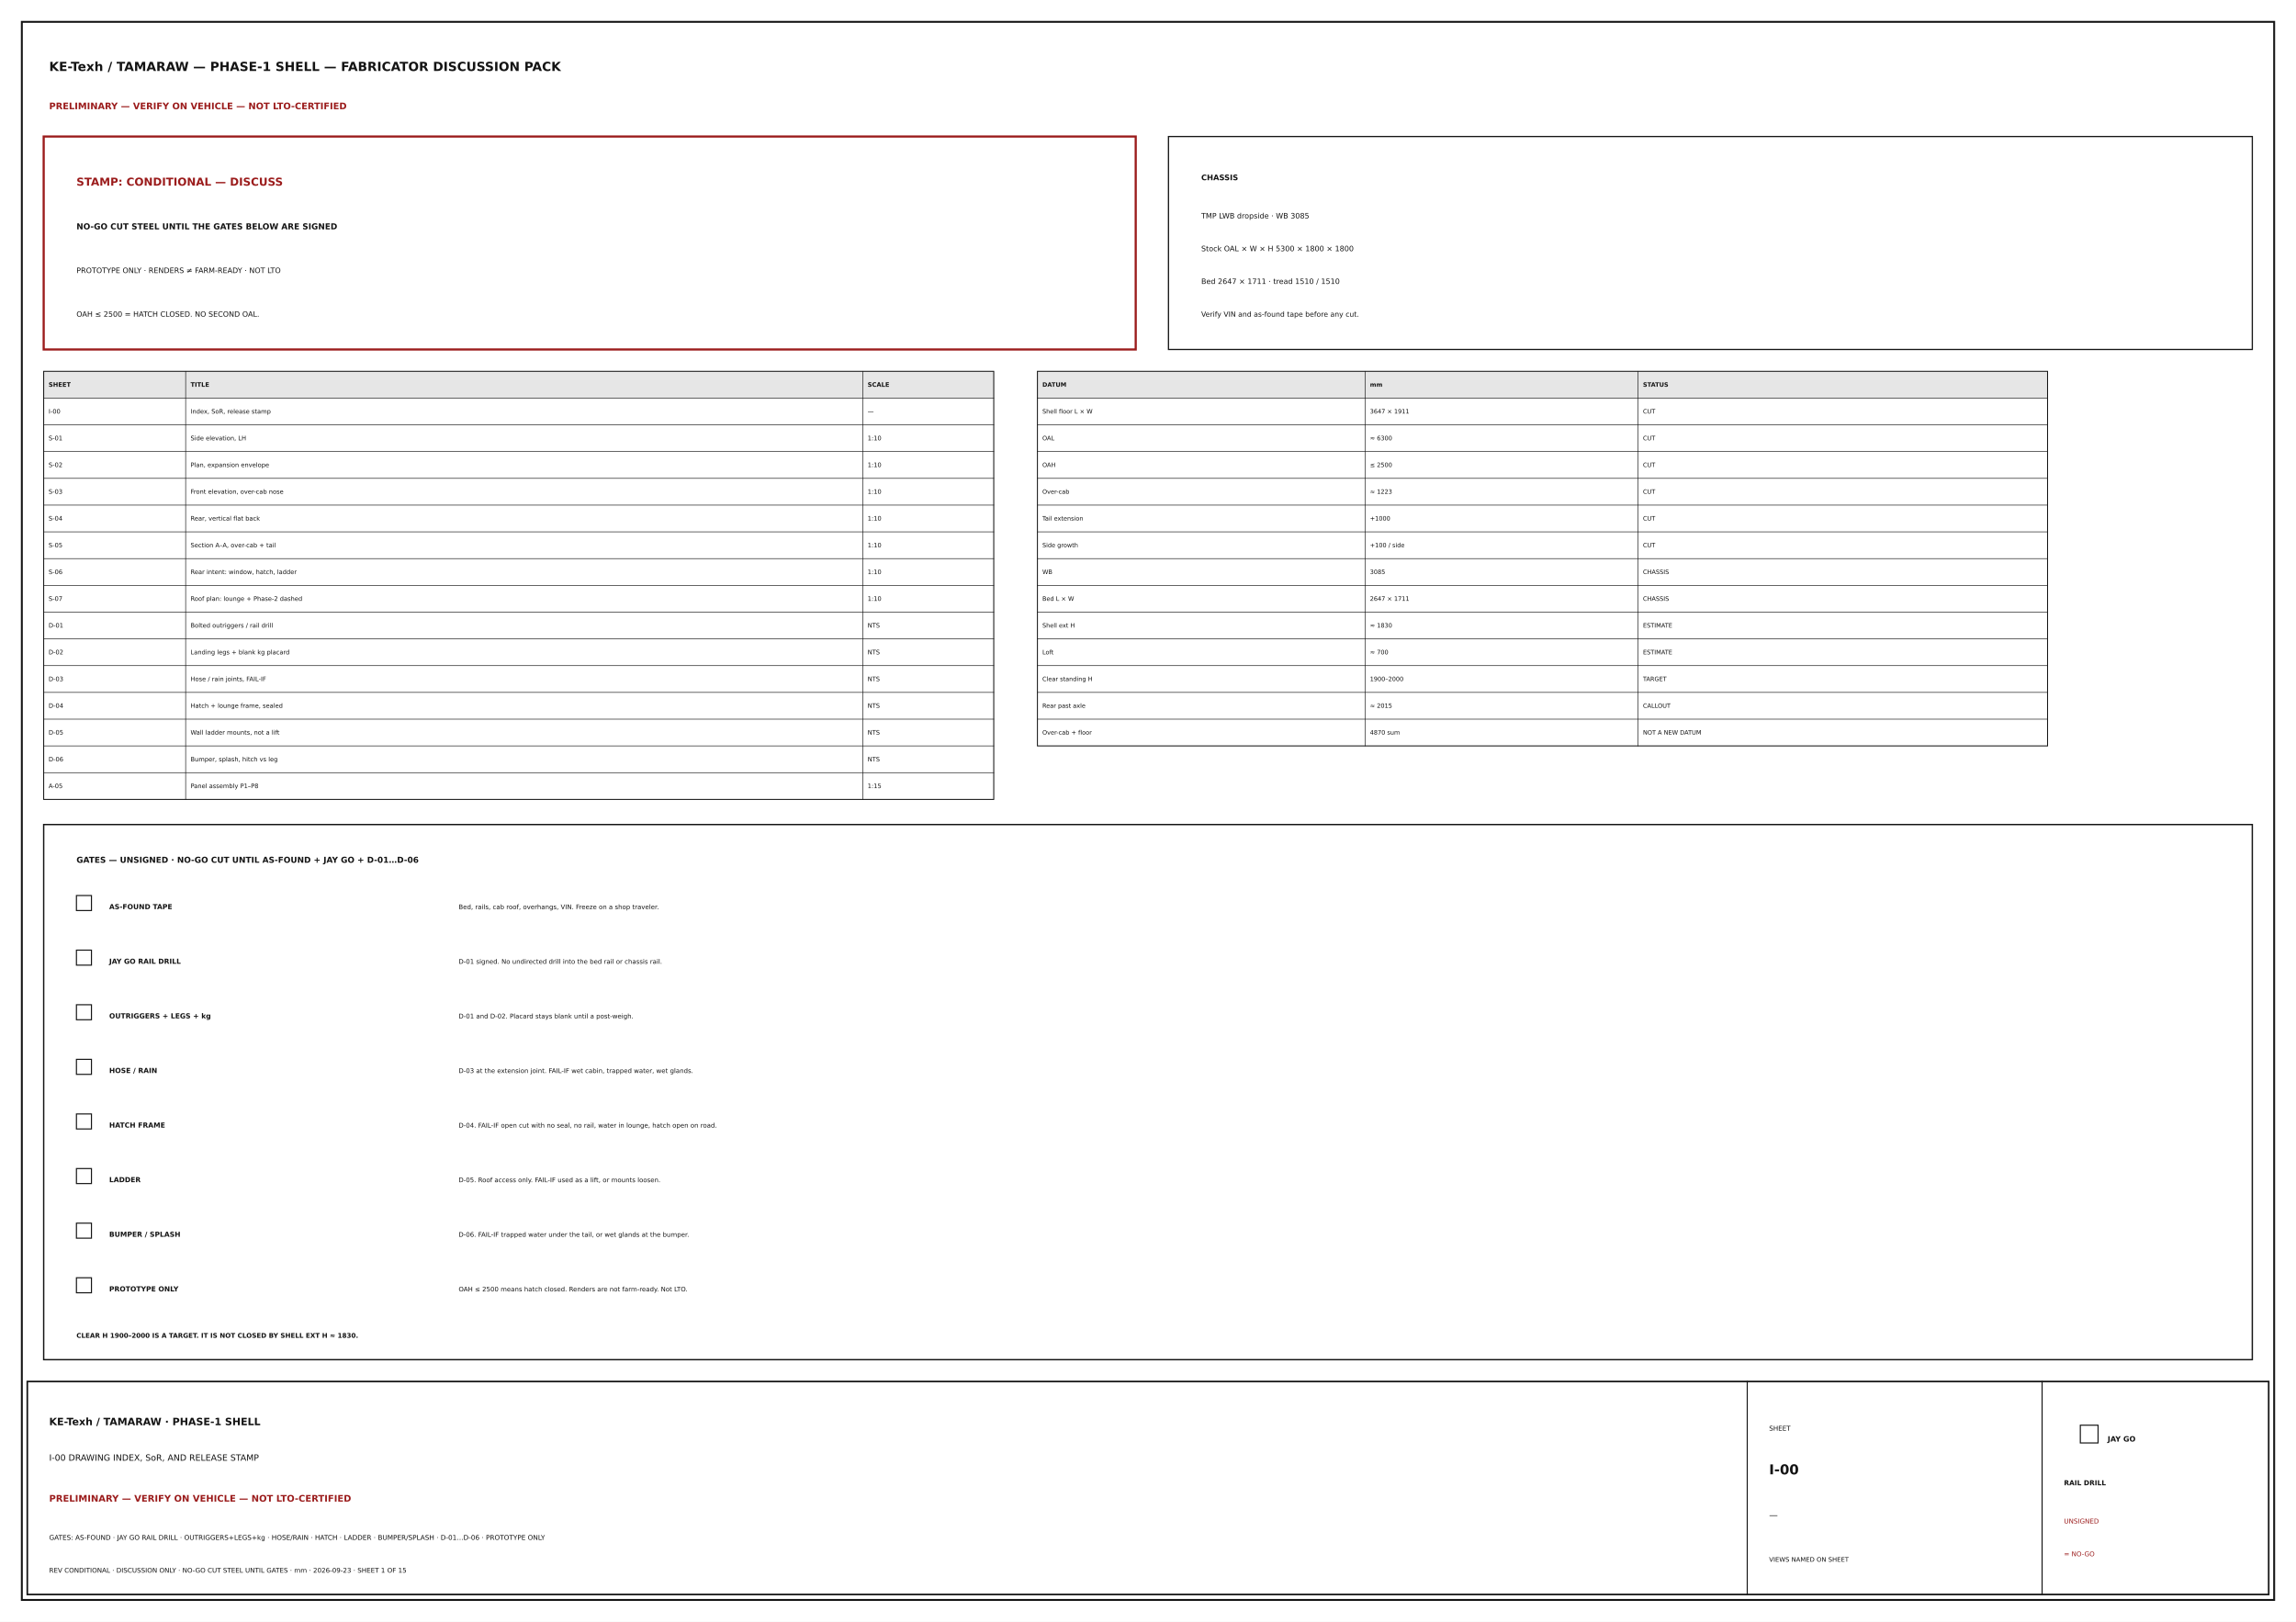
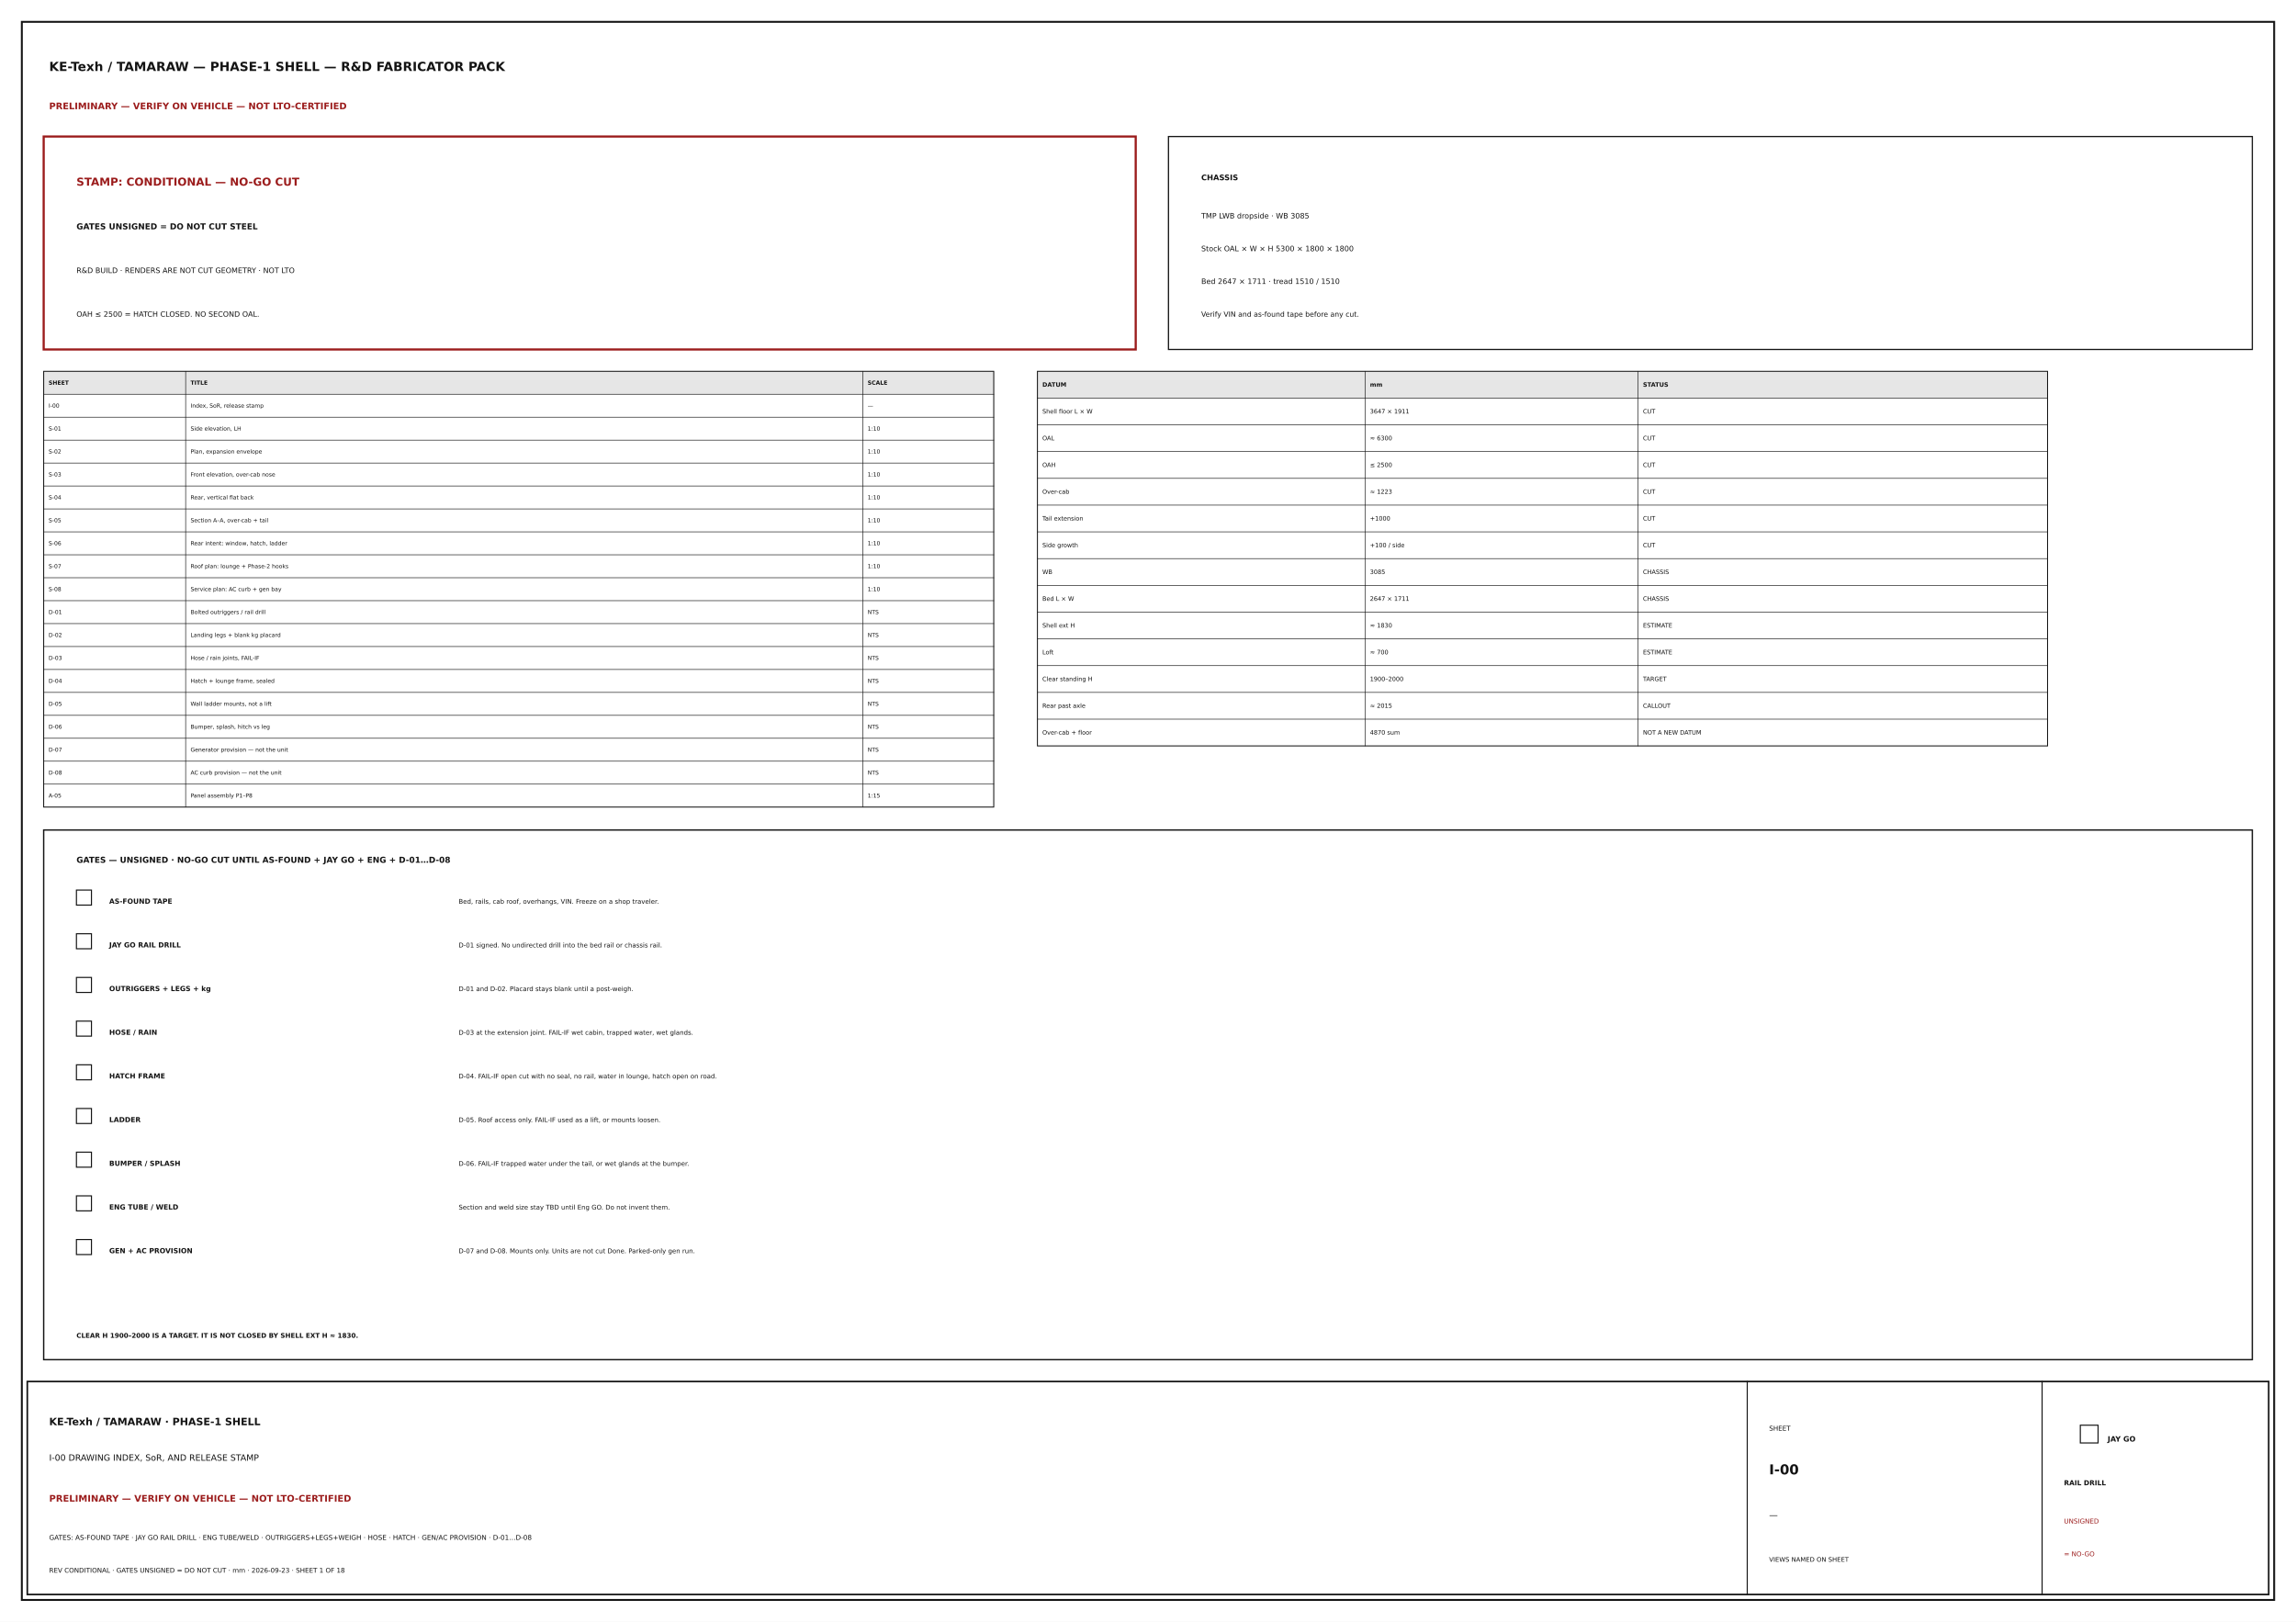
<svg xmlns="http://www.w3.org/2000/svg" width="841mm" height="594mm" viewBox="0 0 841 594" role="img" aria-label="I-00 DRAWING INDEX, SoR, AND RELEASE STAMP">
  <defs />
  <rect width="841" height="594" fill="#ffffff" />
  <g font-family="DejaVu Sans, sans-serif" fill="#141414" stroke-linecap="square">
-     <text x="18.00" y="26.00" font-size="4.60" text-anchor="start" fill="#141414" font-weight="bold">KE-Texh / TAMARAW  —  PHASE-1 SHELL  —  FABRICATOR DISCUSSION PACK</text>
+     <text x="18.00" y="26.00" font-size="4.60" text-anchor="start" fill="#141414" font-weight="bold">KE-Texh / TAMARAW  —  PHASE-1 SHELL  —  R&amp;D FABRICATOR PACK</text>
    <text x="18.00" y="40.00" font-size="3.30" text-anchor="start" fill="#9b1c1c" font-weight="bold">PRELIMINARY — VERIFY ON VEHICLE — NOT LTO-CERTIFIED</text>
    <rect x="16.00" y="50.00" width="400.00" height="78.00" fill="#ffffff" stroke="#9b1c1c" stroke-width="0.8" />
-     <text x="28.00" y="68.00" font-size="4.00" text-anchor="start" fill="#9b1c1c" font-weight="bold">STAMP: CONDITIONAL — DISCUSS</text>
-     <text x="28.00" y="84.00" font-size="3.00" text-anchor="start" fill="#141414" font-weight="bold">NO-GO CUT STEEL UNTIL THE GATES BELOW ARE SIGNED</text>
-     <text x="28.00" y="100.00" font-size="2.70" text-anchor="start" fill="#141414">PROTOTYPE ONLY  ·  RENDERS ≠ FARM-READY  ·  NOT LTO</text>
+     <text x="28.00" y="68.00" font-size="4.00" text-anchor="start" fill="#9b1c1c" font-weight="bold">STAMP: CONDITIONAL — NO-GO CUT</text>
+     <text x="28.00" y="84.00" font-size="3.00" text-anchor="start" fill="#141414" font-weight="bold">GATES UNSIGNED = DO NOT CUT STEEL</text>
+     <text x="28.00" y="100.00" font-size="2.70" text-anchor="start" fill="#141414">R&amp;D BUILD  ·  RENDERS ARE NOT CUT GEOMETRY  ·  NOT LTO</text>
    <text x="28.00" y="116.00" font-size="2.70" text-anchor="start" fill="#141414">OAH ≤ 2500 = HATCH CLOSED.  NO SECOND OAL.</text>
    <rect x="428.00" y="50.00" width="397.00" height="78.00" fill="#ffffff" stroke="#141414" stroke-width="0.45" />
    <text x="440.00" y="66.00" font-size="2.80" text-anchor="start" fill="#141414" font-weight="bold">CHASSIS</text>
    <text x="440.00" y="80.00" font-size="2.70" text-anchor="start" fill="#141414">TMP LWB dropside  ·  WB 3085</text>
    <text x="440.00" y="92.00" font-size="2.70" text-anchor="start" fill="#141414">Stock OAL × W × H  5300 × 1800 × 1800</text>
    <text x="440.00" y="104.00" font-size="2.70" text-anchor="start" fill="#141414">Bed 2647 × 1711  ·  tread 1510 / 1510</text>
    <text x="440.00" y="116.00" font-size="2.60" text-anchor="start" fill="#141414">Verify VIN and as-found tape before any cut.</text>
-     <rect x="16.00" y="136.00" width="348.00" height="9.80" fill="#e6e6e6" stroke="none" stroke-width="0.35" />
-     <rect x="16.00" y="136.00" width="348.00" height="156.80" fill="none" stroke="#141414" stroke-width="0.35" />
-     <line x1="68.00" y1="136.00" x2="68.00" y2="292.80" stroke="#141414" stroke-width="0.22" fill="none" />
-     <line x1="316.00" y1="136.00" x2="316.00" y2="292.80" stroke="#141414" stroke-width="0.22" fill="none" />
-     <line x1="16.00" y1="145.80" x2="364.00" y2="145.80" stroke="#141414" stroke-width="0.22" fill="none" />
-     <line x1="16.00" y1="155.60" x2="364.00" y2="155.60" stroke="#141414" stroke-width="0.22" fill="none" />
-     <line x1="16.00" y1="165.40" x2="364.00" y2="165.40" stroke="#141414" stroke-width="0.22" fill="none" />
-     <line x1="16.00" y1="175.20" x2="364.00" y2="175.20" stroke="#141414" stroke-width="0.22" fill="none" />
-     <line x1="16.00" y1="185.00" x2="364.00" y2="185.00" stroke="#141414" stroke-width="0.22" fill="none" />
+     <rect x="16.00" y="136.00" width="348.00" height="8.40" fill="#e6e6e6" stroke="none" stroke-width="0.35" />
+     <rect x="16.00" y="136.00" width="348.00" height="159.60" fill="none" stroke="#141414" stroke-width="0.35" />
+     <line x1="68.00" y1="136.00" x2="68.00" y2="295.60" stroke="#141414" stroke-width="0.22" fill="none" />
+     <line x1="316.00" y1="136.00" x2="316.00" y2="295.60" stroke="#141414" stroke-width="0.22" fill="none" />
+     <line x1="16.00" y1="144.40" x2="364.00" y2="144.40" stroke="#141414" stroke-width="0.22" fill="none" />
+     <line x1="16.00" y1="152.80" x2="364.00" y2="152.80" stroke="#141414" stroke-width="0.22" fill="none" />
+     <line x1="16.00" y1="161.20" x2="364.00" y2="161.20" stroke="#141414" stroke-width="0.22" fill="none" />
+     <line x1="16.00" y1="169.60" x2="364.00" y2="169.60" stroke="#141414" stroke-width="0.22" fill="none" />
+     <line x1="16.00" y1="178.00" x2="364.00" y2="178.00" stroke="#141414" stroke-width="0.22" fill="none" />
+     <line x1="16.00" y1="186.40" x2="364.00" y2="186.40" stroke="#141414" stroke-width="0.22" fill="none" />
    <line x1="16.00" y1="194.80" x2="364.00" y2="194.80" stroke="#141414" stroke-width="0.22" fill="none" />
-     <line x1="16.00" y1="204.60" x2="364.00" y2="204.60" stroke="#141414" stroke-width="0.22" fill="none" />
-     <line x1="16.00" y1="214.40" x2="364.00" y2="214.40" stroke="#141414" stroke-width="0.22" fill="none" />
-     <line x1="16.00" y1="224.20" x2="364.00" y2="224.20" stroke="#141414" stroke-width="0.22" fill="none" />
-     <line x1="16.00" y1="234.00" x2="364.00" y2="234.00" stroke="#141414" stroke-width="0.22" fill="none" />
-     <line x1="16.00" y1="243.80" x2="364.00" y2="243.80" stroke="#141414" stroke-width="0.22" fill="none" />
+     <line x1="16.00" y1="203.20" x2="364.00" y2="203.20" stroke="#141414" stroke-width="0.22" fill="none" />
+     <line x1="16.00" y1="211.60" x2="364.00" y2="211.60" stroke="#141414" stroke-width="0.22" fill="none" />
+     <line x1="16.00" y1="220.00" x2="364.00" y2="220.00" stroke="#141414" stroke-width="0.22" fill="none" />
+     <line x1="16.00" y1="228.40" x2="364.00" y2="228.40" stroke="#141414" stroke-width="0.22" fill="none" />
+     <line x1="16.00" y1="236.80" x2="364.00" y2="236.80" stroke="#141414" stroke-width="0.22" fill="none" />
+     <line x1="16.00" y1="245.20" x2="364.00" y2="245.20" stroke="#141414" stroke-width="0.22" fill="none" />
    <line x1="16.00" y1="253.60" x2="364.00" y2="253.60" stroke="#141414" stroke-width="0.22" fill="none" />
-     <line x1="16.00" y1="263.40" x2="364.00" y2="263.40" stroke="#141414" stroke-width="0.22" fill="none" />
-     <line x1="16.00" y1="273.20" x2="364.00" y2="273.20" stroke="#141414" stroke-width="0.22" fill="none" />
-     <line x1="16.00" y1="283.00" x2="364.00" y2="283.00" stroke="#141414" stroke-width="0.22" fill="none" />
-     <text x="17.80" y="141.66" font-size="2.25" text-anchor="start" fill="#141414" font-weight="bold">SHEET</text>
-     <text x="69.80" y="141.66" font-size="2.25" text-anchor="start" fill="#141414" font-weight="bold">TITLE</text>
-     <text x="317.80" y="141.66" font-size="2.25" text-anchor="start" fill="#141414" font-weight="bold">SCALE</text>
-     <text x="17.80" y="151.47" font-size="2.25" text-anchor="start" fill="#141414">I-00</text>
-     <text x="69.80" y="151.47" font-size="2.25" text-anchor="start" fill="#141414">Index, SoR, release stamp</text>
-     <text x="317.80" y="151.47" font-size="2.25" text-anchor="start" fill="#141414">—</text>
-     <text x="17.80" y="161.26" font-size="2.25" text-anchor="start" fill="#141414">S-01</text>
-     <text x="69.80" y="161.26" font-size="2.25" text-anchor="start" fill="#141414">Side elevation, LH</text>
-     <text x="317.80" y="161.26" font-size="2.25" text-anchor="start" fill="#141414">1:10</text>
-     <text x="17.80" y="171.06" font-size="2.25" text-anchor="start" fill="#141414">S-02</text>
-     <text x="69.80" y="171.06" font-size="2.25" text-anchor="start" fill="#141414">Plan, expansion envelope</text>
-     <text x="317.80" y="171.06" font-size="2.25" text-anchor="start" fill="#141414">1:10</text>
-     <text x="17.80" y="180.86" font-size="2.25" text-anchor="start" fill="#141414">S-03</text>
-     <text x="69.80" y="180.86" font-size="2.25" text-anchor="start" fill="#141414">Front elevation, over-cab nose</text>
-     <text x="317.80" y="180.86" font-size="2.25" text-anchor="start" fill="#141414">1:10</text>
-     <text x="17.80" y="190.66" font-size="2.25" text-anchor="start" fill="#141414">S-04</text>
-     <text x="69.80" y="190.66" font-size="2.25" text-anchor="start" fill="#141414">Rear, vertical flat back</text>
-     <text x="317.80" y="190.66" font-size="2.25" text-anchor="start" fill="#141414">1:10</text>
-     <text x="17.80" y="200.47" font-size="2.25" text-anchor="start" fill="#141414">S-05</text>
-     <text x="69.80" y="200.47" font-size="2.25" text-anchor="start" fill="#141414">Section A–A, over-cab + tail</text>
-     <text x="317.80" y="200.47" font-size="2.25" text-anchor="start" fill="#141414">1:10</text>
-     <text x="17.80" y="210.27" font-size="2.25" text-anchor="start" fill="#141414">S-06</text>
-     <text x="69.80" y="210.27" font-size="2.25" text-anchor="start" fill="#141414">Rear intent: window, hatch, ladder</text>
-     <text x="317.80" y="210.27" font-size="2.25" text-anchor="start" fill="#141414">1:10</text>
-     <text x="17.80" y="220.06" font-size="2.25" text-anchor="start" fill="#141414">S-07</text>
-     <text x="69.80" y="220.06" font-size="2.25" text-anchor="start" fill="#141414">Roof plan: lounge + Phase-2 dashed</text>
-     <text x="317.80" y="220.06" font-size="2.25" text-anchor="start" fill="#141414">1:10</text>
-     <text x="17.80" y="229.86" font-size="2.25" text-anchor="start" fill="#141414">D-01</text>
-     <text x="69.80" y="229.86" font-size="2.25" text-anchor="start" fill="#141414">Bolted outriggers / rail drill</text>
-     <text x="317.80" y="229.86" font-size="2.25" text-anchor="start" fill="#141414">NTS</text>
-     <text x="17.80" y="239.66" font-size="2.25" text-anchor="start" fill="#141414">D-02</text>
-     <text x="69.80" y="239.66" font-size="2.25" text-anchor="start" fill="#141414">Landing legs + blank kg placard</text>
-     <text x="317.80" y="239.66" font-size="2.25" text-anchor="start" fill="#141414">NTS</text>
-     <text x="17.80" y="249.47" font-size="2.25" text-anchor="start" fill="#141414">D-03</text>
-     <text x="69.80" y="249.47" font-size="2.25" text-anchor="start" fill="#141414">Hose / rain joints, FAIL-IF</text>
-     <text x="317.80" y="249.47" font-size="2.25" text-anchor="start" fill="#141414">NTS</text>
-     <text x="17.80" y="259.26" font-size="2.25" text-anchor="start" fill="#141414">D-04</text>
-     <text x="69.80" y="259.26" font-size="2.25" text-anchor="start" fill="#141414">Hatch + lounge frame, sealed</text>
-     <text x="317.80" y="259.26" font-size="2.25" text-anchor="start" fill="#141414">NTS</text>
-     <text x="17.80" y="269.06" font-size="2.25" text-anchor="start" fill="#141414">D-05</text>
-     <text x="69.80" y="269.06" font-size="2.25" text-anchor="start" fill="#141414">Wall ladder mounts, not a lift</text>
-     <text x="317.80" y="269.06" font-size="2.25" text-anchor="start" fill="#141414">NTS</text>
-     <text x="17.80" y="278.87" font-size="2.25" text-anchor="start" fill="#141414">D-06</text>
-     <text x="69.80" y="278.87" font-size="2.25" text-anchor="start" fill="#141414">Bumper, splash, hitch vs leg</text>
-     <text x="317.80" y="278.87" font-size="2.25" text-anchor="start" fill="#141414">NTS</text>
-     <text x="17.80" y="288.66" font-size="2.25" text-anchor="start" fill="#141414">A-05</text>
-     <text x="69.80" y="288.66" font-size="2.25" text-anchor="start" fill="#141414">Panel assembly P1–P8</text>
-     <text x="317.80" y="288.66" font-size="2.25" text-anchor="start" fill="#141414">1:15</text>
+     <line x1="16.00" y1="262.00" x2="364.00" y2="262.00" stroke="#141414" stroke-width="0.22" fill="none" />
+     <line x1="16.00" y1="270.40" x2="364.00" y2="270.40" stroke="#141414" stroke-width="0.22" fill="none" />
+     <line x1="16.00" y1="278.80" x2="364.00" y2="278.80" stroke="#141414" stroke-width="0.22" fill="none" />
+     <line x1="16.00" y1="287.20" x2="364.00" y2="287.20" stroke="#141414" stroke-width="0.22" fill="none" />
+     <text x="17.80" y="140.90" font-size="2.05" text-anchor="start" fill="#141414" font-weight="bold">SHEET</text>
+     <text x="69.80" y="140.90" font-size="2.05" text-anchor="start" fill="#141414" font-weight="bold">TITLE</text>
+     <text x="317.80" y="140.90" font-size="2.05" text-anchor="start" fill="#141414" font-weight="bold">SCALE</text>
+     <text x="17.80" y="149.30" font-size="2.05" text-anchor="start" fill="#141414">I-00</text>
+     <text x="69.80" y="149.30" font-size="2.05" text-anchor="start" fill="#141414">Index, SoR, release stamp</text>
+     <text x="317.80" y="149.30" font-size="2.05" text-anchor="start" fill="#141414">—</text>
+     <text x="17.80" y="157.70" font-size="2.05" text-anchor="start" fill="#141414">S-01</text>
+     <text x="69.80" y="157.70" font-size="2.05" text-anchor="start" fill="#141414">Side elevation, LH</text>
+     <text x="317.80" y="157.70" font-size="2.05" text-anchor="start" fill="#141414">1:10</text>
+     <text x="17.80" y="166.10" font-size="2.05" text-anchor="start" fill="#141414">S-02</text>
+     <text x="69.80" y="166.10" font-size="2.05" text-anchor="start" fill="#141414">Plan, expansion envelope</text>
+     <text x="317.80" y="166.10" font-size="2.05" text-anchor="start" fill="#141414">1:10</text>
+     <text x="17.80" y="174.50" font-size="2.05" text-anchor="start" fill="#141414">S-03</text>
+     <text x="69.80" y="174.50" font-size="2.05" text-anchor="start" fill="#141414">Front elevation, over-cab nose</text>
+     <text x="317.80" y="174.50" font-size="2.05" text-anchor="start" fill="#141414">1:10</text>
+     <text x="17.80" y="182.90" font-size="2.05" text-anchor="start" fill="#141414">S-04</text>
+     <text x="69.80" y="182.90" font-size="2.05" text-anchor="start" fill="#141414">Rear, vertical flat back</text>
+     <text x="317.80" y="182.90" font-size="2.05" text-anchor="start" fill="#141414">1:10</text>
+     <text x="17.80" y="191.30" font-size="2.05" text-anchor="start" fill="#141414">S-05</text>
+     <text x="69.80" y="191.30" font-size="2.05" text-anchor="start" fill="#141414">Section A–A, over-cab + tail</text>
+     <text x="317.80" y="191.30" font-size="2.05" text-anchor="start" fill="#141414">1:10</text>
+     <text x="17.80" y="199.70" font-size="2.05" text-anchor="start" fill="#141414">S-06</text>
+     <text x="69.80" y="199.70" font-size="2.05" text-anchor="start" fill="#141414">Rear intent: window, hatch, ladder</text>
+     <text x="317.80" y="199.70" font-size="2.05" text-anchor="start" fill="#141414">1:10</text>
+     <text x="17.80" y="208.10" font-size="2.05" text-anchor="start" fill="#141414">S-07</text>
+     <text x="69.80" y="208.10" font-size="2.05" text-anchor="start" fill="#141414">Roof plan: lounge + Phase-2 hooks</text>
+     <text x="317.80" y="208.10" font-size="2.05" text-anchor="start" fill="#141414">1:10</text>
+     <text x="17.80" y="216.50" font-size="2.05" text-anchor="start" fill="#141414">S-08</text>
+     <text x="69.80" y="216.50" font-size="2.05" text-anchor="start" fill="#141414">Service plan: AC curb + gen bay</text>
+     <text x="317.80" y="216.50" font-size="2.05" text-anchor="start" fill="#141414">1:10</text>
+     <text x="17.80" y="224.90" font-size="2.05" text-anchor="start" fill="#141414">D-01</text>
+     <text x="69.80" y="224.90" font-size="2.05" text-anchor="start" fill="#141414">Bolted outriggers / rail drill</text>
+     <text x="317.80" y="224.90" font-size="2.05" text-anchor="start" fill="#141414">NTS</text>
+     <text x="17.80" y="233.30" font-size="2.05" text-anchor="start" fill="#141414">D-02</text>
+     <text x="69.80" y="233.30" font-size="2.05" text-anchor="start" fill="#141414">Landing legs + blank kg placard</text>
+     <text x="317.80" y="233.30" font-size="2.05" text-anchor="start" fill="#141414">NTS</text>
+     <text x="17.80" y="241.70" font-size="2.05" text-anchor="start" fill="#141414">D-03</text>
+     <text x="69.80" y="241.70" font-size="2.05" text-anchor="start" fill="#141414">Hose / rain joints, FAIL-IF</text>
+     <text x="317.80" y="241.70" font-size="2.05" text-anchor="start" fill="#141414">NTS</text>
+     <text x="17.80" y="250.10" font-size="2.05" text-anchor="start" fill="#141414">D-04</text>
+     <text x="69.80" y="250.10" font-size="2.05" text-anchor="start" fill="#141414">Hatch + lounge frame, sealed</text>
+     <text x="317.80" y="250.10" font-size="2.05" text-anchor="start" fill="#141414">NTS</text>
+     <text x="17.80" y="258.50" font-size="2.05" text-anchor="start" fill="#141414">D-05</text>
+     <text x="69.80" y="258.50" font-size="2.05" text-anchor="start" fill="#141414">Wall ladder mounts, not a lift</text>
+     <text x="317.80" y="258.50" font-size="2.05" text-anchor="start" fill="#141414">NTS</text>
+     <text x="17.80" y="266.90" font-size="2.05" text-anchor="start" fill="#141414">D-06</text>
+     <text x="69.80" y="266.90" font-size="2.05" text-anchor="start" fill="#141414">Bumper, splash, hitch vs leg</text>
+     <text x="317.80" y="266.90" font-size="2.05" text-anchor="start" fill="#141414">NTS</text>
+     <text x="17.80" y="275.30" font-size="2.05" text-anchor="start" fill="#141414">D-07</text>
+     <text x="69.80" y="275.30" font-size="2.05" text-anchor="start" fill="#141414">Generator provision — not the unit</text>
+     <text x="317.80" y="275.30" font-size="2.05" text-anchor="start" fill="#141414">NTS</text>
+     <text x="17.80" y="283.70" font-size="2.05" text-anchor="start" fill="#141414">D-08</text>
+     <text x="69.80" y="283.70" font-size="2.05" text-anchor="start" fill="#141414">AC curb provision — not the unit</text>
+     <text x="317.80" y="283.70" font-size="2.05" text-anchor="start" fill="#141414">NTS</text>
+     <text x="17.80" y="292.10" font-size="2.05" text-anchor="start" fill="#141414">A-05</text>
+     <text x="69.80" y="292.10" font-size="2.05" text-anchor="start" fill="#141414">Panel assembly P1–P8</text>
+     <text x="317.80" y="292.10" font-size="2.05" text-anchor="start" fill="#141414">1:15</text>
    <rect x="380.00" y="136.00" width="370.00" height="9.80" fill="#e6e6e6" stroke="none" stroke-width="0.35" />
    <rect x="380.00" y="136.00" width="370.00" height="137.20" fill="none" stroke="#141414" stroke-width="0.35" />
    <line x1="500.00" y1="136.00" x2="500.00" y2="273.20" stroke="#141414" stroke-width="0.22" fill="none" />
    <line x1="600.00" y1="136.00" x2="600.00" y2="273.20" stroke="#141414" stroke-width="0.22" fill="none" />
    <line x1="380.00" y1="145.80" x2="750.00" y2="145.80" stroke="#141414" stroke-width="0.22" fill="none" />
    <line x1="380.00" y1="155.60" x2="750.00" y2="155.60" stroke="#141414" stroke-width="0.22" fill="none" />
    <line x1="380.00" y1="165.40" x2="750.00" y2="165.40" stroke="#141414" stroke-width="0.22" fill="none" />
    <line x1="380.00" y1="175.20" x2="750.00" y2="175.20" stroke="#141414" stroke-width="0.22" fill="none" />
    <line x1="380.00" y1="185.00" x2="750.00" y2="185.00" stroke="#141414" stroke-width="0.22" fill="none" />
    <line x1="380.00" y1="194.80" x2="750.00" y2="194.80" stroke="#141414" stroke-width="0.22" fill="none" />
    <line x1="380.00" y1="204.60" x2="750.00" y2="204.60" stroke="#141414" stroke-width="0.22" fill="none" />
    <line x1="380.00" y1="214.40" x2="750.00" y2="214.40" stroke="#141414" stroke-width="0.22" fill="none" />
    <line x1="380.00" y1="224.20" x2="750.00" y2="224.20" stroke="#141414" stroke-width="0.22" fill="none" />
    <line x1="380.00" y1="234.00" x2="750.00" y2="234.00" stroke="#141414" stroke-width="0.22" fill="none" />
    <line x1="380.00" y1="243.80" x2="750.00" y2="243.80" stroke="#141414" stroke-width="0.22" fill="none" />
    <line x1="380.00" y1="253.60" x2="750.00" y2="253.60" stroke="#141414" stroke-width="0.22" fill="none" />
    <line x1="380.00" y1="263.40" x2="750.00" y2="263.40" stroke="#141414" stroke-width="0.22" fill="none" />
    <text x="381.80" y="141.65" font-size="2.20" text-anchor="start" fill="#141414" font-weight="bold">DATUM</text>
    <text x="501.80" y="141.65" font-size="2.20" text-anchor="start" fill="#141414" font-weight="bold">mm</text>
    <text x="601.80" y="141.65" font-size="2.20" text-anchor="start" fill="#141414" font-weight="bold">STATUS</text>
    <text x="381.80" y="151.45" font-size="2.20" text-anchor="start" fill="#141414">Shell floor L × W</text>
    <text x="501.80" y="151.45" font-size="2.20" text-anchor="start" fill="#141414">3647 × 1911</text>
    <text x="601.80" y="151.45" font-size="2.20" text-anchor="start" fill="#141414">CUT</text>
    <text x="381.80" y="161.25" font-size="2.20" text-anchor="start" fill="#141414">OAL</text>
    <text x="501.80" y="161.25" font-size="2.20" text-anchor="start" fill="#141414">≈ 6300</text>
    <text x="601.80" y="161.25" font-size="2.20" text-anchor="start" fill="#141414">CUT</text>
    <text x="381.80" y="171.05" font-size="2.20" text-anchor="start" fill="#141414">OAH</text>
    <text x="501.80" y="171.05" font-size="2.20" text-anchor="start" fill="#141414">≤ 2500</text>
    <text x="601.80" y="171.05" font-size="2.20" text-anchor="start" fill="#141414">CUT</text>
    <text x="381.80" y="180.85" font-size="2.20" text-anchor="start" fill="#141414">Over-cab</text>
    <text x="501.80" y="180.85" font-size="2.20" text-anchor="start" fill="#141414">≈ 1223</text>
    <text x="601.80" y="180.85" font-size="2.20" text-anchor="start" fill="#141414">CUT</text>
    <text x="381.80" y="190.65" font-size="2.20" text-anchor="start" fill="#141414">Tail extension</text>
    <text x="501.80" y="190.65" font-size="2.20" text-anchor="start" fill="#141414">+1000</text>
    <text x="601.80" y="190.65" font-size="2.20" text-anchor="start" fill="#141414">CUT</text>
    <text x="381.80" y="200.45" font-size="2.20" text-anchor="start" fill="#141414">Side growth</text>
    <text x="501.80" y="200.45" font-size="2.20" text-anchor="start" fill="#141414">+100 / side</text>
    <text x="601.80" y="200.45" font-size="2.20" text-anchor="start" fill="#141414">CUT</text>
    <text x="381.80" y="210.25" font-size="2.20" text-anchor="start" fill="#141414">WB</text>
    <text x="501.80" y="210.25" font-size="2.20" text-anchor="start" fill="#141414">3085</text>
    <text x="601.80" y="210.25" font-size="2.20" text-anchor="start" fill="#141414">CHASSIS</text>
    <text x="381.80" y="220.05" font-size="2.20" text-anchor="start" fill="#141414">Bed L × W</text>
    <text x="501.80" y="220.05" font-size="2.20" text-anchor="start" fill="#141414">2647 × 1711</text>
    <text x="601.80" y="220.05" font-size="2.20" text-anchor="start" fill="#141414">CHASSIS</text>
    <text x="381.80" y="229.85" font-size="2.20" text-anchor="start" fill="#141414">Shell ext H</text>
    <text x="501.80" y="229.85" font-size="2.20" text-anchor="start" fill="#141414">≈ 1830</text>
    <text x="601.80" y="229.85" font-size="2.20" text-anchor="start" fill="#141414">ESTIMATE</text>
    <text x="381.80" y="239.65" font-size="2.20" text-anchor="start" fill="#141414">Loft</text>
    <text x="501.80" y="239.65" font-size="2.20" text-anchor="start" fill="#141414">≈ 700</text>
    <text x="601.80" y="239.65" font-size="2.20" text-anchor="start" fill="#141414">ESTIMATE</text>
    <text x="381.80" y="249.45" font-size="2.20" text-anchor="start" fill="#141414">Clear standing H</text>
    <text x="501.80" y="249.45" font-size="2.20" text-anchor="start" fill="#141414">1900–2000</text>
    <text x="601.80" y="249.45" font-size="2.20" text-anchor="start" fill="#141414">TARGET</text>
    <text x="381.80" y="259.25" font-size="2.20" text-anchor="start" fill="#141414">Rear past axle</text>
    <text x="501.80" y="259.25" font-size="2.20" text-anchor="start" fill="#141414">≈ 2015</text>
    <text x="601.80" y="259.25" font-size="2.20" text-anchor="start" fill="#141414">CALLOUT</text>
    <text x="381.80" y="269.05" font-size="2.20" text-anchor="start" fill="#141414">Over-cab + floor</text>
    <text x="501.80" y="269.05" font-size="2.20" text-anchor="start" fill="#141414">4870 sum</text>
    <text x="601.80" y="269.05" font-size="2.20" text-anchor="start" fill="#141414">NOT A NEW DATUM</text>
-     <rect x="16.00" y="302.00" width="809.00" height="196.00" fill="#ffffff" stroke="#141414" stroke-width="0.5" />
-     <text x="28.00" y="316.00" font-size="3.00" text-anchor="start" fill="#141414" font-weight="bold">GATES — UNSIGNED  ·  NO-GO CUT UNTIL AS-FOUND + JAY GO + D-01…D-06</text>
-     <rect x="28.00" y="328.00" width="5.50" height="5.50" fill="#ffffff" stroke="#141414" stroke-width="0.4" />
-     <text x="40.00" y="333.00" font-size="2.55" text-anchor="start" fill="#141414" font-weight="bold">AS-FOUND TAPE</text>
-     <text x="168.00" y="333.00" font-size="2.35" text-anchor="start" fill="#141414">Bed, rails, cab roof, overhangs, VIN. Freeze on a shop traveler.</text>
-     <rect x="28.00" y="348.00" width="5.50" height="5.50" fill="#ffffff" stroke="#141414" stroke-width="0.4" />
-     <text x="40.00" y="353.00" font-size="2.55" text-anchor="start" fill="#141414" font-weight="bold">JAY GO RAIL DRILL</text>
-     <text x="168.00" y="353.00" font-size="2.35" text-anchor="start" fill="#141414">D-01 signed. No undirected drill into the bed rail or chassis rail.</text>
-     <rect x="28.00" y="368.00" width="5.50" height="5.50" fill="#ffffff" stroke="#141414" stroke-width="0.4" />
-     <text x="40.00" y="373.00" font-size="2.55" text-anchor="start" fill="#141414" font-weight="bold">OUTRIGGERS + LEGS + kg</text>
-     <text x="168.00" y="373.00" font-size="2.35" text-anchor="start" fill="#141414">D-01 and D-02. Placard stays blank until a post-weigh.</text>
-     <rect x="28.00" y="388.00" width="5.50" height="5.50" fill="#ffffff" stroke="#141414" stroke-width="0.4" />
-     <text x="40.00" y="393.00" font-size="2.55" text-anchor="start" fill="#141414" font-weight="bold">HOSE / RAIN</text>
-     <text x="168.00" y="393.00" font-size="2.35" text-anchor="start" fill="#141414">D-03 at the extension joint. FAIL-IF wet cabin, trapped water, wet glands.</text>
-     <rect x="28.00" y="408.00" width="5.50" height="5.50" fill="#ffffff" stroke="#141414" stroke-width="0.4" />
-     <text x="40.00" y="413.00" font-size="2.55" text-anchor="start" fill="#141414" font-weight="bold">HATCH FRAME</text>
-     <text x="168.00" y="413.00" font-size="2.35" text-anchor="start" fill="#141414">D-04. FAIL-IF open cut with no seal, no rail, water in lounge, hatch open on road.</text>
-     <rect x="28.00" y="428.00" width="5.50" height="5.50" fill="#ffffff" stroke="#141414" stroke-width="0.4" />
-     <text x="40.00" y="433.00" font-size="2.55" text-anchor="start" fill="#141414" font-weight="bold">LADDER</text>
-     <text x="168.00" y="433.00" font-size="2.35" text-anchor="start" fill="#141414">D-05. Roof access only. FAIL-IF used as a lift, or mounts loosen.</text>
-     <rect x="28.00" y="448.00" width="5.50" height="5.50" fill="#ffffff" stroke="#141414" stroke-width="0.4" />
-     <text x="40.00" y="453.00" font-size="2.55" text-anchor="start" fill="#141414" font-weight="bold">BUMPER / SPLASH</text>
-     <text x="168.00" y="453.00" font-size="2.35" text-anchor="start" fill="#141414">D-06. FAIL-IF trapped water under the tail, or wet glands at the bumper.</text>
-     <rect x="28.00" y="468.00" width="5.50" height="5.50" fill="#ffffff" stroke="#141414" stroke-width="0.4" />
-     <text x="40.00" y="473.00" font-size="2.55" text-anchor="start" fill="#141414" font-weight="bold">PROTOTYPE ONLY</text>
-     <text x="168.00" y="473.00" font-size="2.35" text-anchor="start" fill="#141414">OAH ≤ 2500 means hatch closed. Renders are not farm-ready. Not LTO.</text>
+     <rect x="16.00" y="304.00" width="809.00" height="194.00" fill="#ffffff" stroke="#141414" stroke-width="0.5" />
+     <text x="28.00" y="316.00" font-size="3.00" text-anchor="start" fill="#141414" font-weight="bold">GATES — UNSIGNED  ·  NO-GO CUT UNTIL AS-FOUND + JAY GO + ENG + D-01…D-08</text>
+     <rect x="28.00" y="326.00" width="5.50" height="5.50" fill="#ffffff" stroke="#141414" stroke-width="0.4" />
+     <text x="40.00" y="331.00" font-size="2.55" text-anchor="start" fill="#141414" font-weight="bold">AS-FOUND TAPE</text>
+     <text x="168.00" y="331.00" font-size="2.35" text-anchor="start" fill="#141414">Bed, rails, cab roof, overhangs, VIN. Freeze on a shop traveler.</text>
+     <rect x="28.00" y="342.00" width="5.50" height="5.50" fill="#ffffff" stroke="#141414" stroke-width="0.4" />
+     <text x="40.00" y="347.00" font-size="2.55" text-anchor="start" fill="#141414" font-weight="bold">JAY GO RAIL DRILL</text>
+     <text x="168.00" y="347.00" font-size="2.35" text-anchor="start" fill="#141414">D-01 signed. No undirected drill into the bed rail or chassis rail.</text>
+     <rect x="28.00" y="358.00" width="5.50" height="5.50" fill="#ffffff" stroke="#141414" stroke-width="0.4" />
+     <text x="40.00" y="363.00" font-size="2.55" text-anchor="start" fill="#141414" font-weight="bold">OUTRIGGERS + LEGS + kg</text>
+     <text x="168.00" y="363.00" font-size="2.35" text-anchor="start" fill="#141414">D-01 and D-02. Placard stays blank until a post-weigh.</text>
+     <rect x="28.00" y="374.00" width="5.50" height="5.50" fill="#ffffff" stroke="#141414" stroke-width="0.4" />
+     <text x="40.00" y="379.00" font-size="2.55" text-anchor="start" fill="#141414" font-weight="bold">HOSE / RAIN</text>
+     <text x="168.00" y="379.00" font-size="2.35" text-anchor="start" fill="#141414">D-03 at the extension joint. FAIL-IF wet cabin, trapped water, wet glands.</text>
+     <rect x="28.00" y="390.00" width="5.50" height="5.50" fill="#ffffff" stroke="#141414" stroke-width="0.4" />
+     <text x="40.00" y="395.00" font-size="2.55" text-anchor="start" fill="#141414" font-weight="bold">HATCH FRAME</text>
+     <text x="168.00" y="395.00" font-size="2.35" text-anchor="start" fill="#141414">D-04. FAIL-IF open cut with no seal, no rail, water in lounge, hatch open on road.</text>
+     <rect x="28.00" y="406.00" width="5.50" height="5.50" fill="#ffffff" stroke="#141414" stroke-width="0.4" />
+     <text x="40.00" y="411.00" font-size="2.55" text-anchor="start" fill="#141414" font-weight="bold">LADDER</text>
+     <text x="168.00" y="411.00" font-size="2.35" text-anchor="start" fill="#141414">D-05. Roof access only. FAIL-IF used as a lift, or mounts loosen.</text>
+     <rect x="28.00" y="422.00" width="5.50" height="5.50" fill="#ffffff" stroke="#141414" stroke-width="0.4" />
+     <text x="40.00" y="427.00" font-size="2.55" text-anchor="start" fill="#141414" font-weight="bold">BUMPER / SPLASH</text>
+     <text x="168.00" y="427.00" font-size="2.35" text-anchor="start" fill="#141414">D-06. FAIL-IF trapped water under the tail, or wet glands at the bumper.</text>
+     <rect x="28.00" y="438.00" width="5.50" height="5.50" fill="#ffffff" stroke="#141414" stroke-width="0.4" />
+     <text x="40.00" y="443.00" font-size="2.55" text-anchor="start" fill="#141414" font-weight="bold">ENG TUBE / WELD</text>
+     <text x="168.00" y="443.00" font-size="2.35" text-anchor="start" fill="#141414">Section and weld size stay TBD until Eng GO. Do not invent them.</text>
+     <rect x="28.00" y="454.00" width="5.50" height="5.50" fill="#ffffff" stroke="#141414" stroke-width="0.4" />
+     <text x="40.00" y="459.00" font-size="2.55" text-anchor="start" fill="#141414" font-weight="bold">GEN + AC PROVISION</text>
+     <text x="168.00" y="459.00" font-size="2.35" text-anchor="start" fill="#141414">D-07 and D-08. Mounts only. Units are not cut Done. Parked-only gen run.</text>
    <text x="28.00" y="490.00" font-size="2.40" text-anchor="start" fill="#141414" font-weight="bold">CLEAR H 1900–2000 IS A TARGET. IT IS NOT CLOSED BY SHELL EXT H ≈ 1830.</text>
    <rect x="8.00" y="8.00" width="825.00" height="578.00" fill="none" stroke="#141414" stroke-width="0.7" />
    <rect x="10.00" y="506.00" width="821.00" height="78.00" fill="#ffffff" stroke="#141414" stroke-width="0.6" />
    <line x1="640.00" y1="506.00" x2="640.00" y2="584.00" stroke="#141414" stroke-width="0.4" fill="none" />
    <line x1="748.00" y1="506.00" x2="748.00" y2="584.00" stroke="#141414" stroke-width="0.4" fill="none" />
    <text x="18.00" y="522.00" font-size="3.70" text-anchor="start" fill="#141414" font-weight="bold">KE-Texh / TAMARAW  ·  PHASE-1 SHELL</text>
    <text x="18.00" y="535.00" font-size="3.15" text-anchor="start" fill="#141414">I-00   DRAWING INDEX, SoR, AND RELEASE STAMP</text>
    <text x="18.00" y="550.00" font-size="3.35" text-anchor="start" fill="#9b1c1c" font-weight="bold">PRELIMINARY — VERIFY ON VEHICLE — NOT LTO-CERTIFIED</text>
-     <text x="18.00" y="564.00" font-size="2.45" text-anchor="start" fill="#141414">GATES: AS-FOUND  ·  JAY GO RAIL DRILL  ·  OUTRIGGERS+LEGS+kg  ·  HOSE/RAIN  ·  HATCH  ·  LADDER  ·  BUMPER/SPLASH  ·  D-01…D-06  ·  PROTOTYPE ONLY</text>
-     <text x="18.00" y="576.00" font-size="2.40" text-anchor="start" fill="#141414">REV CONDITIONAL  ·  DISCUSSION ONLY  ·  NO-GO CUT STEEL UNTIL GATES  ·  mm  ·  2026-09-23  ·  SHEET 1 OF 15</text>
+     <text x="18.00" y="564.00" font-size="2.45" text-anchor="start" fill="#141414">GATES: AS-FOUND TAPE  ·  JAY GO RAIL DRILL  ·  ENG TUBE/WELD  ·  OUTRIGGERS+LEGS+WEIGH  ·  HOSE  ·  HATCH  ·  GEN/AC PROVISION  ·  D-01…D-08</text>
+     <text x="18.00" y="576.00" font-size="2.40" text-anchor="start" fill="#141414">REV CONDITIONAL  ·  GATES UNSIGNED = DO NOT CUT  ·  mm  ·  2026-09-23  ·  SHEET 1 OF 18</text>
    <text x="648.00" y="524.00" font-size="2.40" text-anchor="start" fill="#141414">SHEET</text>
    <text x="648.00" y="540.00" font-size="5.00" text-anchor="start" fill="#141414" font-weight="bold">I-00</text>
    <text x="648.00" y="556.00" font-size="3.20" text-anchor="start" fill="#141414">—</text>
    <text x="648.00" y="572.00" font-size="2.30" text-anchor="start" fill="#141414">VIEWS NAMED ON SHEET</text>
    <rect x="762.00" y="522.00" width="6.50" height="6.50" fill="#ffffff" stroke="#141414" stroke-width="0.4" />
    <text x="772.00" y="528.00" font-size="2.70" text-anchor="start" fill="#141414" font-weight="bold">JAY GO</text>
    <text x="756.00" y="544.00" font-size="2.50" text-anchor="start" fill="#141414" font-weight="bold">RAIL DRILL</text>
    <text x="756.00" y="558.00" font-size="2.40" text-anchor="start" fill="#9b1c1c">UNSIGNED</text>
    <text x="756.00" y="570.00" font-size="2.40" text-anchor="start" fill="#9b1c1c">= NO-GO</text>
  </g>
</svg>
